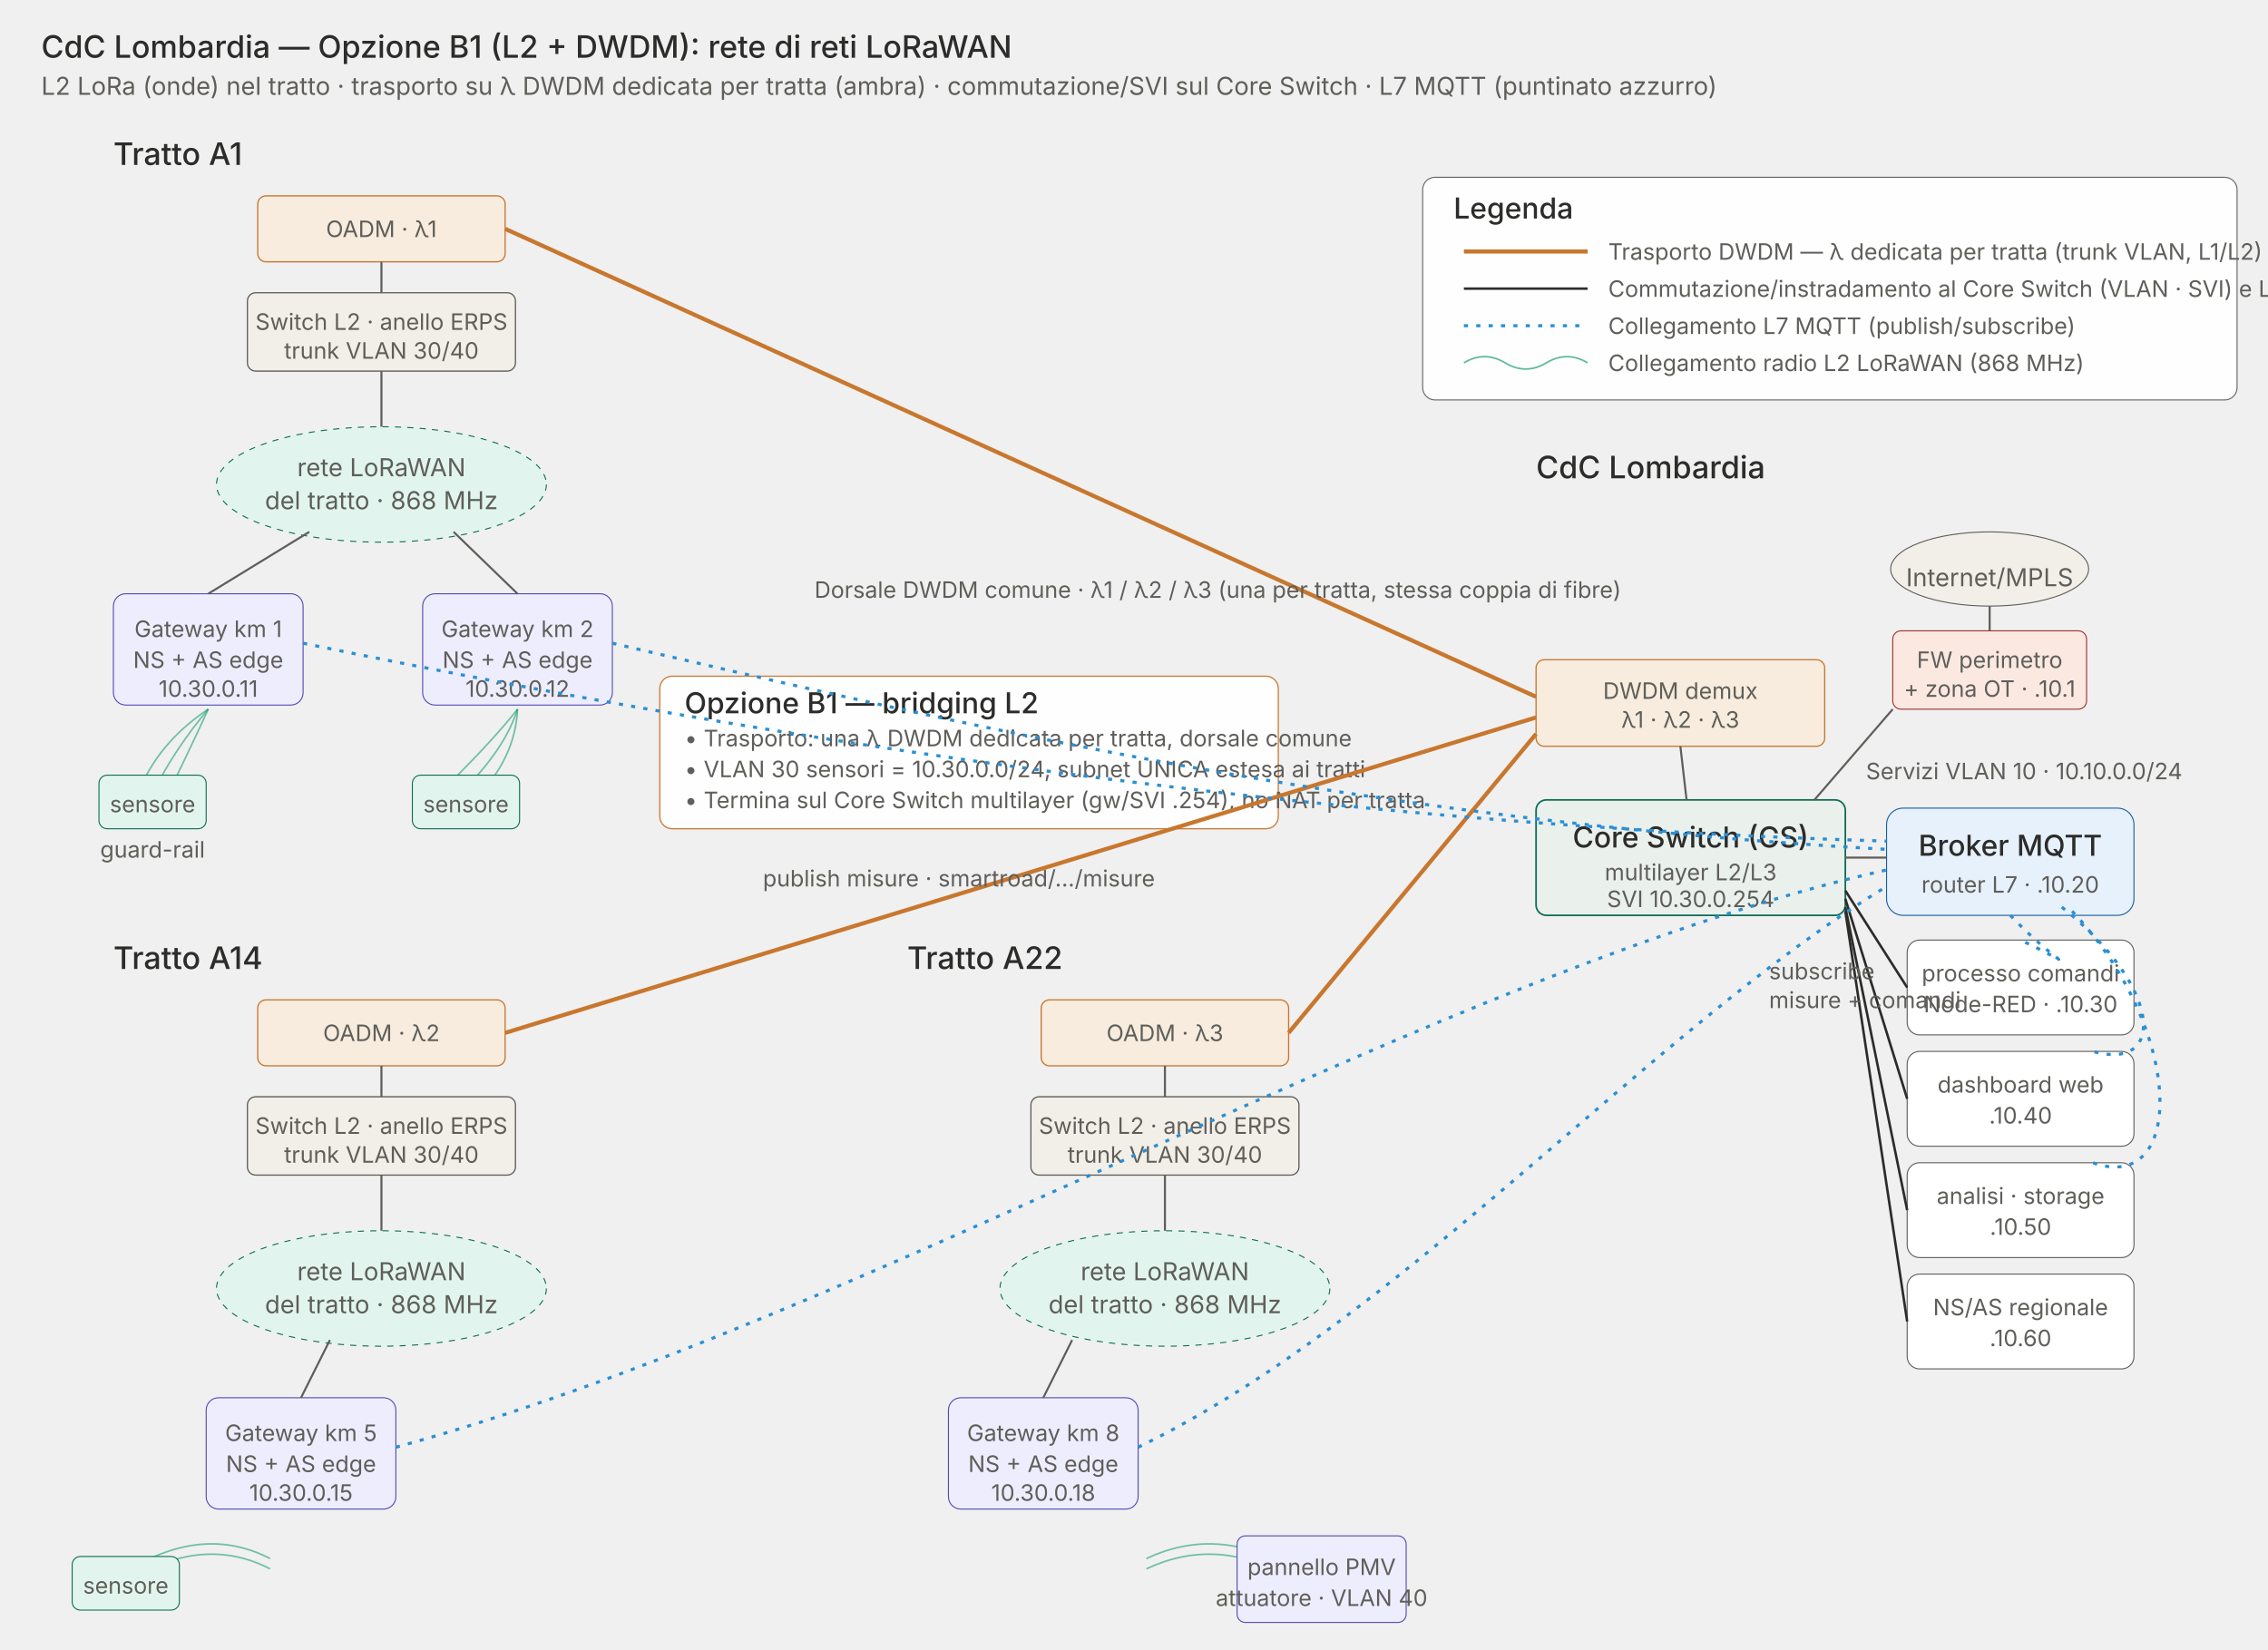
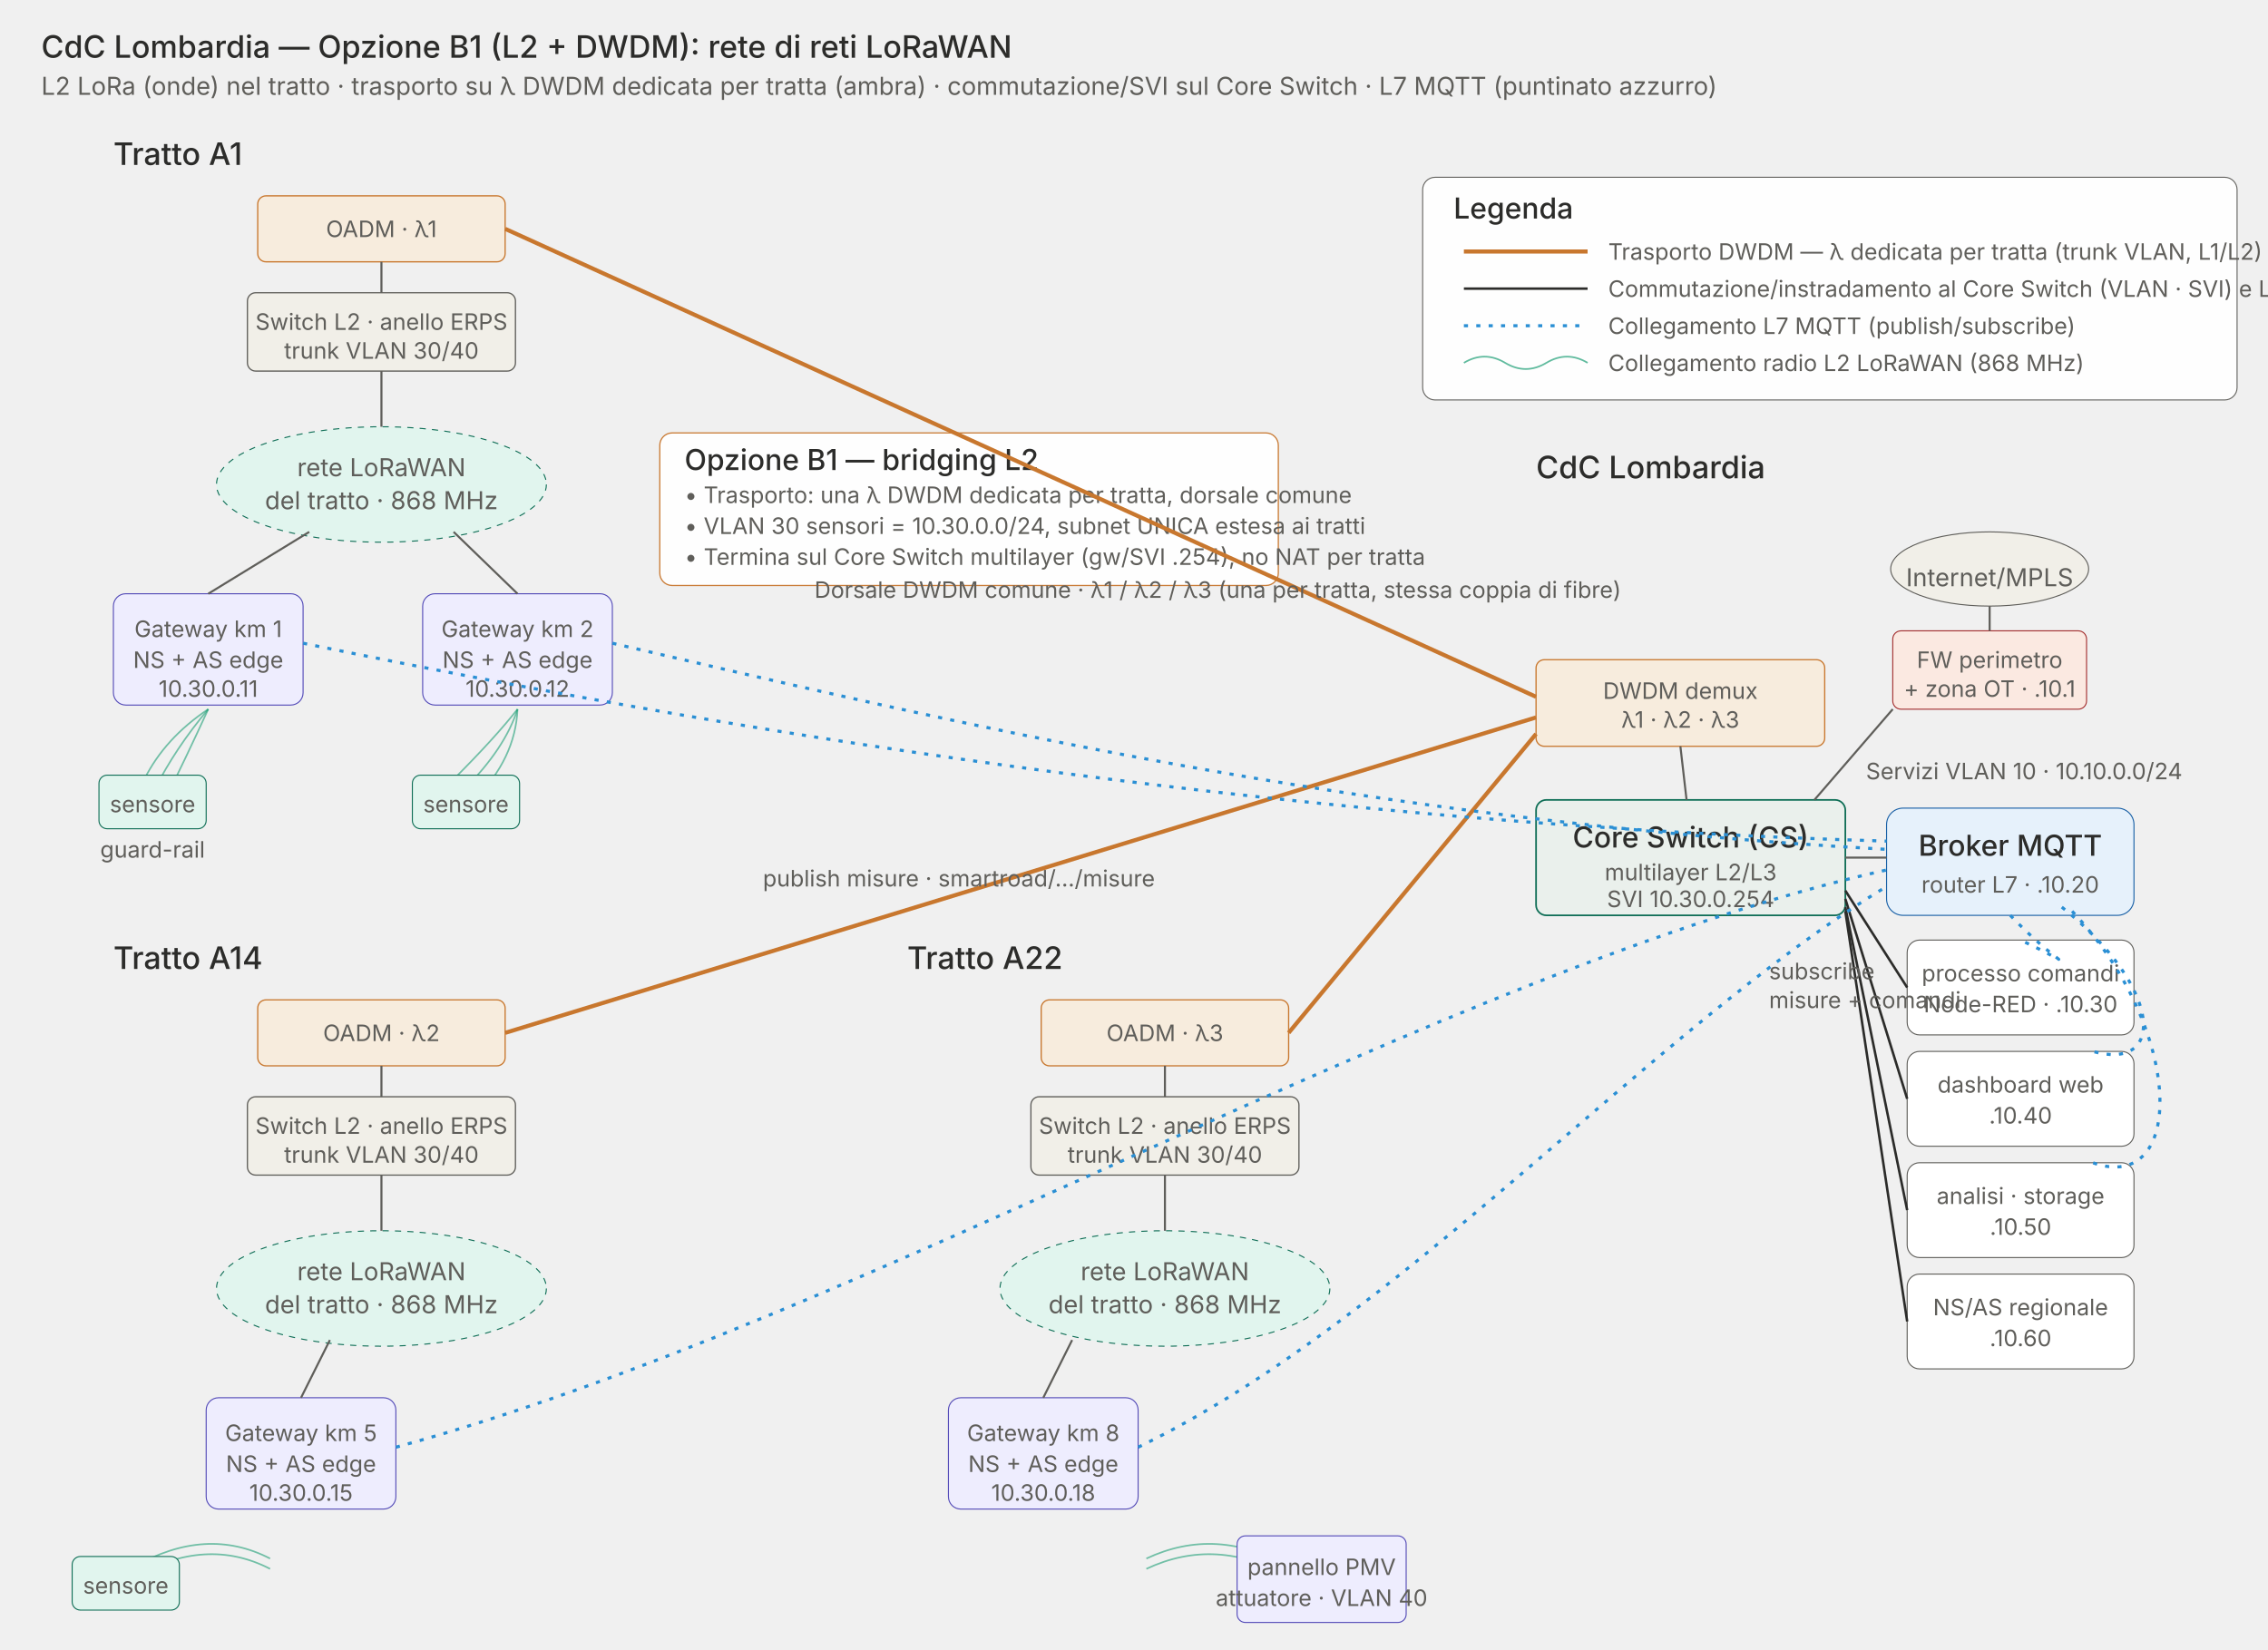
<svg xmlns="http://www.w3.org/2000/svg" width="100%" viewBox="0 0 1100 800" role="img" font-family="system-ui, -apple-system, 'Segoe UI', sans-serif">
  <defs>
    <style>
.t  { font-size: 14px; fill: #2C2C2A; }
.ts { font-size: 12px; fill: #5F5E5A; }
.th { font-size: 14px; font-weight: 500; fill: #2C2C2A; }
.tt { font-size: 11px; fill: #5F5E5A; }
.area-title { font-size: 15px; font-weight: 500; fill: #2C2C2A; }
</style>
  </defs>
  <text class="area-title" x="20" y="28">CdC Lombardia — Opzione B1 (L2 + DWDM): rete di reti LoRaWAN</text>
  <text class="ts" x="20" y="46">L2 LoRa (onde) nel tratto · trasporto su λ DWDM dedicata per tratta (ambra) · commutazione/SVI sul Core Switch · L7 MQTT (puntinato azzurro)</text>
  <rect x="690" y="86" width="395" height="108" rx="6" fill="#FFFFFF" stroke="#5F5E5A" stroke-width="0.5" opacity="0.96" />
  <text class="th" x="705" y="106">Legenda</text>
  <line x1="710" y1="122" x2="770" y2="122" stroke="#C8772E" stroke-width="2" />
  <text class="tt" x="780" y="126">Trasporto DWDM — λ dedicata per tratta (trunk VLAN, L1/L2)</text>
  <line x1="710" y1="140" x2="770" y2="140" stroke="#2C2C2A" stroke-width="1.2" />
  <text class="tt" x="780" y="144">Commutazione/instradamento al Core Switch (VLAN · SVI) e LAN</text>
  <line x1="710" y1="158" x2="770" y2="158" stroke="#2A8FD4" stroke-width="1.5" stroke-dasharray="2 4" />
  <text class="tt" x="780" y="162">Collegamento L7 MQTT (publish/subscribe)</text>
  <path d="M 710 176 Q 720 170 730 176 Q 740 182 750 176 Q 760 170 770 176" stroke="#1D9E75" stroke-width="0.8" fill="none" opacity="0.7" />
  <text class="tt" x="780" y="180">Collegamento radio L2 LoRaWAN (868 MHz)</text>
-   <rect x="320" y="328" width="300" height="74" rx="6" fill="#FFFFFF" stroke="#C8772E" stroke-width="0.6" opacity="0.95" />
-   <text class="th" x="332" y="346" fill="#9A5A1E">Opzione B1 — bridging L2</text>
-   <text class="tt" x="332" y="362">• Trasporto: una λ DWDM dedicata per tratta, dorsale comune</text>
-   <text class="tt" x="332" y="377">• VLAN 30 sensori = 10.30.0.0/24, subnet UNICA estesa ai tratti</text>
-   <text class="tt" x="332" y="392">• Termina sul Core Switch multilayer (gw/SVI .254), no NAT per tratta</text>
+   <rect x="320" y="210" width="300" height="74" rx="6" fill="#FFFFFF" stroke="#C8772E" stroke-width="0.6" opacity="0.95" />
+   <text class="th" x="332" y="228" fill="#9A5A1E">Opzione B1 — bridging L2</text>
+   <text class="tt" x="332" y="244">• Trasporto: una λ DWDM dedicata per tratta, dorsale comune</text>
+   <text class="tt" x="332" y="259">• VLAN 30 sensori = 10.30.0.0/24, subnet UNICA estesa ai tratti</text>
+   <text class="tt" x="332" y="274">• Termina sul Core Switch multilayer (gw/SVI .254), no NAT per tratta</text>
  <text class="area-title" x="55" y="80">Tratto A1</text>
  <rect x="125" y="95" width="120" height="32" rx="4" fill="#F7ECDD" stroke="#C8772E" stroke-width="0.6" />
  <text class="tt" x="185" y="111" text-anchor="middle" dominant-baseline="central" fill="#9A5A1E">OADM · λ1</text>
  <rect x="120" y="142" width="130" height="38" rx="4" fill="#F1EFE8" stroke="#5F5E5A" stroke-width="0.6" />
  <text class="tt" x="185" y="156" text-anchor="middle" dominant-baseline="central">Switch L2 · anello ERPS</text>
  <text class="tt" x="185" y="170" text-anchor="middle" dominant-baseline="central" fill="#5F5E5A">trunk VLAN 30/40</text>
  <line x1="185" y1="127" x2="185" y2="142" stroke="#5F5E5A" stroke-width="1" />
  <ellipse cx="185" cy="235" rx="80" ry="28" fill="#E1F5EE" stroke="#0F6E56" stroke-width="0.5" stroke-dasharray="3 3" />
  <text class="ts" x="185" y="231" text-anchor="middle" fill="#0F6E56">rete LoRaWAN</text>
  <text class="ts" x="185" y="247" text-anchor="middle" fill="#0F6E56">del tratto · 868 MHz</text>
  <line x1="185" y1="180" x2="185" y2="207" stroke="#5F5E5A" stroke-width="1" />
  <rect x="55" y="288" width="92" height="54" rx="6" fill="#EEEDFE" stroke="#534AB7" stroke-width="0.5" />
  <text class="tt" x="101" y="305" text-anchor="middle" dominant-baseline="central" fill="#3C3489">Gateway km 1</text>
  <text class="tt" x="101" y="320" text-anchor="middle" dominant-baseline="central" fill="#534AB7">NS + AS edge</text>
  <text class="tt" x="101" y="334" text-anchor="middle" dominant-baseline="central" fill="#534AB7">10.30.0.11</text>
  <line x1="101" y1="288" x2="150" y2="258" stroke="#5F5E5A" stroke-width="1" />
  <rect x="205" y="288" width="92" height="54" rx="6" fill="#EEEDFE" stroke="#534AB7" stroke-width="0.5" />
  <text class="tt" x="251" y="305" text-anchor="middle" dominant-baseline="central" fill="#3C3489">Gateway km 2</text>
  <text class="tt" x="251" y="320" text-anchor="middle" dominant-baseline="central" fill="#534AB7">NS + AS edge</text>
  <text class="tt" x="251" y="334" text-anchor="middle" dominant-baseline="central" fill="#534AB7">10.30.0.12</text>
  <line x1="251" y1="288" x2="220" y2="258" stroke="#5F5E5A" stroke-width="1" />
  <path d="M 70 378 Q 80 358 101 344" stroke="#1D9E75" stroke-width="0.8" fill="none" opacity="0.6" />
  <path d="M 75 383 Q 85 363 101 344" stroke="#1D9E75" stroke-width="0.8" fill="none" opacity="0.6" />
  <path d="M 80 388 Q 90 368 101 344" stroke="#1D9E75" stroke-width="0.8" fill="none" opacity="0.6" />
  <rect x="48" y="376" width="52" height="26" rx="4" fill="#E1F5EE" stroke="#0F6E56" stroke-width="0.5" />
  <text class="tt" x="74" y="390" text-anchor="middle" dominant-baseline="central" fill="#0F6E56">sensore</text>
  <text class="tt" x="74" y="416" text-anchor="middle" fill="#5F5E5A">guard-rail</text>
  <path d="M 220 378 Q 240 358 251 344" stroke="#1D9E75" stroke-width="0.8" fill="none" opacity="0.6" />
  <path d="M 225 383 Q 245 363 251 344" stroke="#1D9E75" stroke-width="0.8" fill="none" opacity="0.6" />
  <path d="M 230 388 Q 250 368 251 344" stroke="#1D9E75" stroke-width="0.8" fill="none" opacity="0.6" />
  <rect x="200" y="376" width="52" height="26" rx="4" fill="#E1F5EE" stroke="#0F6E56" stroke-width="0.5" />
  <text class="tt" x="226" y="390" text-anchor="middle" dominant-baseline="central" fill="#0F6E56">sensore</text>
  <text class="area-title" x="55" y="470">Tratto A14</text>
  <rect x="125" y="485" width="120" height="32" rx="4" fill="#F7ECDD" stroke="#C8772E" stroke-width="0.6" />
  <text class="tt" x="185" y="501" text-anchor="middle" dominant-baseline="central" fill="#9A5A1E">OADM · λ2</text>
  <rect x="120" y="532" width="130" height="38" rx="4" fill="#F1EFE8" stroke="#5F5E5A" stroke-width="0.6" />
  <text class="tt" x="185" y="546" text-anchor="middle" dominant-baseline="central">Switch L2 · anello ERPS</text>
  <text class="tt" x="185" y="560" text-anchor="middle" dominant-baseline="central" fill="#5F5E5A">trunk VLAN 30/40</text>
  <line x1="185" y1="517" x2="185" y2="532" stroke="#5F5E5A" stroke-width="1" />
  <ellipse cx="185" cy="625" rx="80" ry="28" fill="#E1F5EE" stroke="#0F6E56" stroke-width="0.5" stroke-dasharray="3 3" />
  <text class="ts" x="185" y="621" text-anchor="middle" fill="#0F6E56">rete LoRaWAN</text>
  <text class="ts" x="185" y="637" text-anchor="middle" fill="#0F6E56">del tratto · 868 MHz</text>
  <line x1="185" y1="570" x2="185" y2="597" stroke="#5F5E5A" stroke-width="1" />
  <rect x="100" y="678" width="92" height="54" rx="6" fill="#EEEDFE" stroke="#534AB7" stroke-width="0.5" />
  <text class="tt" x="146" y="695" text-anchor="middle" dominant-baseline="central" fill="#3C3489">Gateway km 5</text>
  <text class="tt" x="146" y="710" text-anchor="middle" dominant-baseline="central" fill="#534AB7">NS + AS edge</text>
  <text class="tt" x="146" y="724" text-anchor="middle" dominant-baseline="central" fill="#534AB7">10.30.0.15</text>
  <line x1="146" y1="678" x2="160" y2="650" stroke="#5F5E5A" stroke-width="1" />
  <path d="M 65 760 Q 100 740 131 756" stroke="#1D9E75" stroke-width="0.8" fill="none" opacity="0.6" />
  <path d="M 65 765 Q 100 745 131 761" stroke="#1D9E75" stroke-width="0.8" fill="none" opacity="0.6" />
  <rect x="35" y="755" width="52" height="26" rx="4" fill="#E1F5EE" stroke="#0F6E56" stroke-width="0.5" />
  <text class="tt" x="61" y="769" text-anchor="middle" dominant-baseline="central" fill="#0F6E56">sensore</text>
  <text class="area-title" x="440" y="470">Tratto A22</text>
  <rect x="505" y="485" width="120" height="32" rx="4" fill="#F7ECDD" stroke="#C8772E" stroke-width="0.6" />
  <text class="tt" x="565" y="501" text-anchor="middle" dominant-baseline="central" fill="#9A5A1E">OADM · λ3</text>
  <rect x="500" y="532" width="130" height="38" rx="4" fill="#F1EFE8" stroke="#5F5E5A" stroke-width="0.6" />
  <text class="tt" x="565" y="546" text-anchor="middle" dominant-baseline="central">Switch L2 · anello ERPS</text>
  <text class="tt" x="565" y="560" text-anchor="middle" dominant-baseline="central" fill="#5F5E5A">trunk VLAN 30/40</text>
  <line x1="565" y1="517" x2="565" y2="532" stroke="#5F5E5A" stroke-width="1" />
  <ellipse cx="565" cy="625" rx="80" ry="28" fill="#E1F5EE" stroke="#0F6E56" stroke-width="0.5" stroke-dasharray="3 3" />
  <text class="ts" x="565" y="621" text-anchor="middle" fill="#0F6E56">rete LoRaWAN</text>
  <text class="ts" x="565" y="637" text-anchor="middle" fill="#0F6E56">del tratto · 868 MHz</text>
  <line x1="565" y1="570" x2="565" y2="597" stroke="#5F5E5A" stroke-width="1" />
  <rect x="460" y="678" width="92" height="54" rx="6" fill="#EEEDFE" stroke="#534AB7" stroke-width="0.5" />
  <text class="tt" x="506" y="695" text-anchor="middle" dominant-baseline="central" fill="#3C3489">Gateway km 8</text>
  <text class="tt" x="506" y="710" text-anchor="middle" dominant-baseline="central" fill="#534AB7">NS + AS edge</text>
  <text class="tt" x="506" y="724" text-anchor="middle" dominant-baseline="central" fill="#534AB7">10.30.0.18</text>
  <line x1="506" y1="678" x2="520" y2="650" stroke="#5F5E5A" stroke-width="1" />
  <path d="M 625 760 Q 590 740 556 756" stroke="#1D9E75" stroke-width="0.8" fill="none" opacity="0.6" />
  <path d="M 625 765 Q 590 745 556 761" stroke="#1D9E75" stroke-width="0.8" fill="none" opacity="0.6" />
  <rect x="600" y="745" width="82" height="42" rx="4" fill="#EEEDFE" stroke="#534AB7" stroke-width="0.5" />
  <text class="tt" x="641" y="760" text-anchor="middle" dominant-baseline="central" fill="#3C3489">pannello PMV</text>
  <text class="tt" x="641" y="775" text-anchor="middle" dominant-baseline="central" fill="#534AB7">attuatore · VLAN 40</text>
  <text class="area-title" x="745" y="232">CdC Lombardia</text>
  <ellipse cx="965" cy="276" rx="48" ry="18" fill="#F1EFE8" stroke="#5F5E5A" stroke-width="0.5" />
  <text class="ts" x="965" y="280" text-anchor="middle" dominant-baseline="central">Internet/MPLS</text>
  <rect x="918" y="306" width="94" height="38" rx="4" fill="#FBE9E1" stroke="#A32D2D" stroke-width="0.5" />
  <text class="tt" x="965" y="320" text-anchor="middle" dominant-baseline="central" fill="#A32D2D">FW perimetro</text>
  <text class="tt" x="965" y="334" text-anchor="middle" dominant-baseline="central" fill="#A32D2D">+ zona OT · .10.1</text>
  <line x1="965" y1="294" x2="965" y2="306" stroke="#5F5E5A" stroke-width="1" />
  <rect x="745" y="320" width="140" height="42" rx="4" fill="#F7ECDD" stroke="#C8772E" stroke-width="0.6" />
  <text class="tt" x="815" y="335" text-anchor="middle" dominant-baseline="central" fill="#9A5A1E">DWDM demux</text>
  <text class="tt" x="815" y="349" text-anchor="middle" dominant-baseline="central" fill="#9A5A1E">λ1 · λ2 · λ3</text>
  <rect x="745" y="388" width="150" height="56" rx="5" fill="#EAF0EC" stroke="#0F6E56" stroke-width="0.8" />
  <text class="th" x="820" y="406" text-anchor="middle" dominant-baseline="central" fill="#0C5A45">Core Switch (CS)</text>
  <text class="tt" x="820" y="423" text-anchor="middle" dominant-baseline="central" fill="#0F6E56">multilayer L2/L3</text>
  <text class="tt" x="820" y="436" text-anchor="middle" dominant-baseline="central" fill="#0F6E56">SVI 10.30.0.254</text>
  <line x1="815" y1="362" x2="818" y2="388" stroke="#5F5E5A" stroke-width="1" />
  <line x1="918" y1="344" x2="880" y2="388" stroke="#5F5E5A" stroke-width="1" />
  <text class="tt" x="905" y="378" fill="#5F5E5A">Servizi VLAN 10 · 10.10.0.0/24</text>
  <rect x="915" y="392" width="120" height="52" rx="8" fill="#E6F1FB" stroke="#185FA5" stroke-width="0.5" />
  <text class="th" x="975" y="410" text-anchor="middle" dominant-baseline="central" fill="#0C447C">Broker MQTT</text>
  <text class="tt" x="975" y="429" text-anchor="middle" dominant-baseline="central" fill="#185FA5">router L7 · .10.20</text>
  <line x1="895" y1="416" x2="915" y2="416" stroke="#5F5E5A" stroke-width="1" />
  <rect x="925" y="456" width="110" height="46" rx="6" fill="#FFFFFF" stroke="#5F5E5A" stroke-width="0.5" />
  <text class="tt" x="980" y="472" text-anchor="middle" dominant-baseline="central">processo comandi</text>
  <text class="tt" x="980" y="487" text-anchor="middle" dominant-baseline="central" fill="#5F5E5A">Node-RED · .10.30</text>
  <rect x="925" y="510" width="110" height="46" rx="6" fill="#FFFFFF" stroke="#5F5E5A" stroke-width="0.5" />
  <text class="tt" x="980" y="526" text-anchor="middle" dominant-baseline="central">dashboard web</text>
  <text class="tt" x="980" y="541" text-anchor="middle" dominant-baseline="central" fill="#5F5E5A">.10.40</text>
  <rect x="925" y="564" width="110" height="46" rx="6" fill="#FFFFFF" stroke="#5F5E5A" stroke-width="0.5" />
  <text class="tt" x="980" y="580" text-anchor="middle" dominant-baseline="central">analisi · storage</text>
  <text class="tt" x="980" y="595" text-anchor="middle" dominant-baseline="central" fill="#5F5E5A">.10.50</text>
  <rect x="925" y="618" width="110" height="46" rx="6" fill="#FFFFFF" stroke="#5F5E5A" stroke-width="0.5" />
  <text class="tt" x="980" y="634" text-anchor="middle" dominant-baseline="central">NS/AS regionale</text>
  <text class="tt" x="980" y="649" text-anchor="middle" dominant-baseline="central" fill="#5F5E5A">.10.60</text>
  <line x1="895" y1="432" x2="925" y2="479" stroke="#2C2C2A" stroke-width="1.2" />
  <line x1="895" y1="436" x2="925" y2="533" stroke="#2C2C2A" stroke-width="1.2" />
  <line x1="895" y1="440" x2="925" y2="587" stroke="#2C2C2A" stroke-width="1.2" />
  <line x1="895" y1="442" x2="925" y2="641" stroke="#2C2C2A" stroke-width="1.2" />
  <line x1="245" y1="111" x2="745" y2="338" stroke="#C8772E" stroke-width="2" />
  <line x1="245" y1="501" x2="745" y2="348" stroke="#C8772E" stroke-width="2" />
  <line x1="625" y1="501" x2="745" y2="356" stroke="#C8772E" stroke-width="2" />
  <text class="tt" x="395" y="290" fill="#9A5A1E">Dorsale DWDM comune · λ1 / λ2 / λ3 (una per tratta, stessa coppia di fibre)</text>
  <path d="M 147 312 C 380 360, 640 400, 915 408" stroke="#2A8FD4" stroke-width="1.5" fill="none" stroke-dasharray="2 4" />
  <path d="M 297 312 C 460 350, 660 398, 915 412" stroke="#2A8FD4" stroke-width="1.5" fill="none" stroke-dasharray="2 4" />
  <path d="M 192 702 C 420 640, 700 470, 915 422" stroke="#2A8FD4" stroke-width="1.5" fill="none" stroke-dasharray="2 4" />
  <path d="M 552 702 C 680 640, 800 500, 915 430" stroke="#2A8FD4" stroke-width="1.5" fill="none" stroke-dasharray="2 4" />
  <path d="M 975 444 C 1000 470, 1010 470, 980 456" stroke="#2A8FD4" stroke-width="1.5" fill="none" stroke-dasharray="2 4" />
  <path d="M 1000 440 C 1050 480, 1050 520, 1015 510" stroke="#2A8FD4" stroke-width="1.5" fill="none" stroke-dasharray="2 4" />
  <path d="M 1005 442 C 1060 500, 1060 580, 1015 564" stroke="#2A8FD4" stroke-width="1.5" fill="none" stroke-dasharray="2 4" />
  <text class="tt" x="370" y="430" fill="#2A8FD4">publish misure · smartroad/.../misure</text>
  <text class="tt" x="858" y="475" fill="#2A8FD4">subscribe</text>
  <text class="tt" x="858" y="489" fill="#2A8FD4">misure + comandi</text>
</svg>
